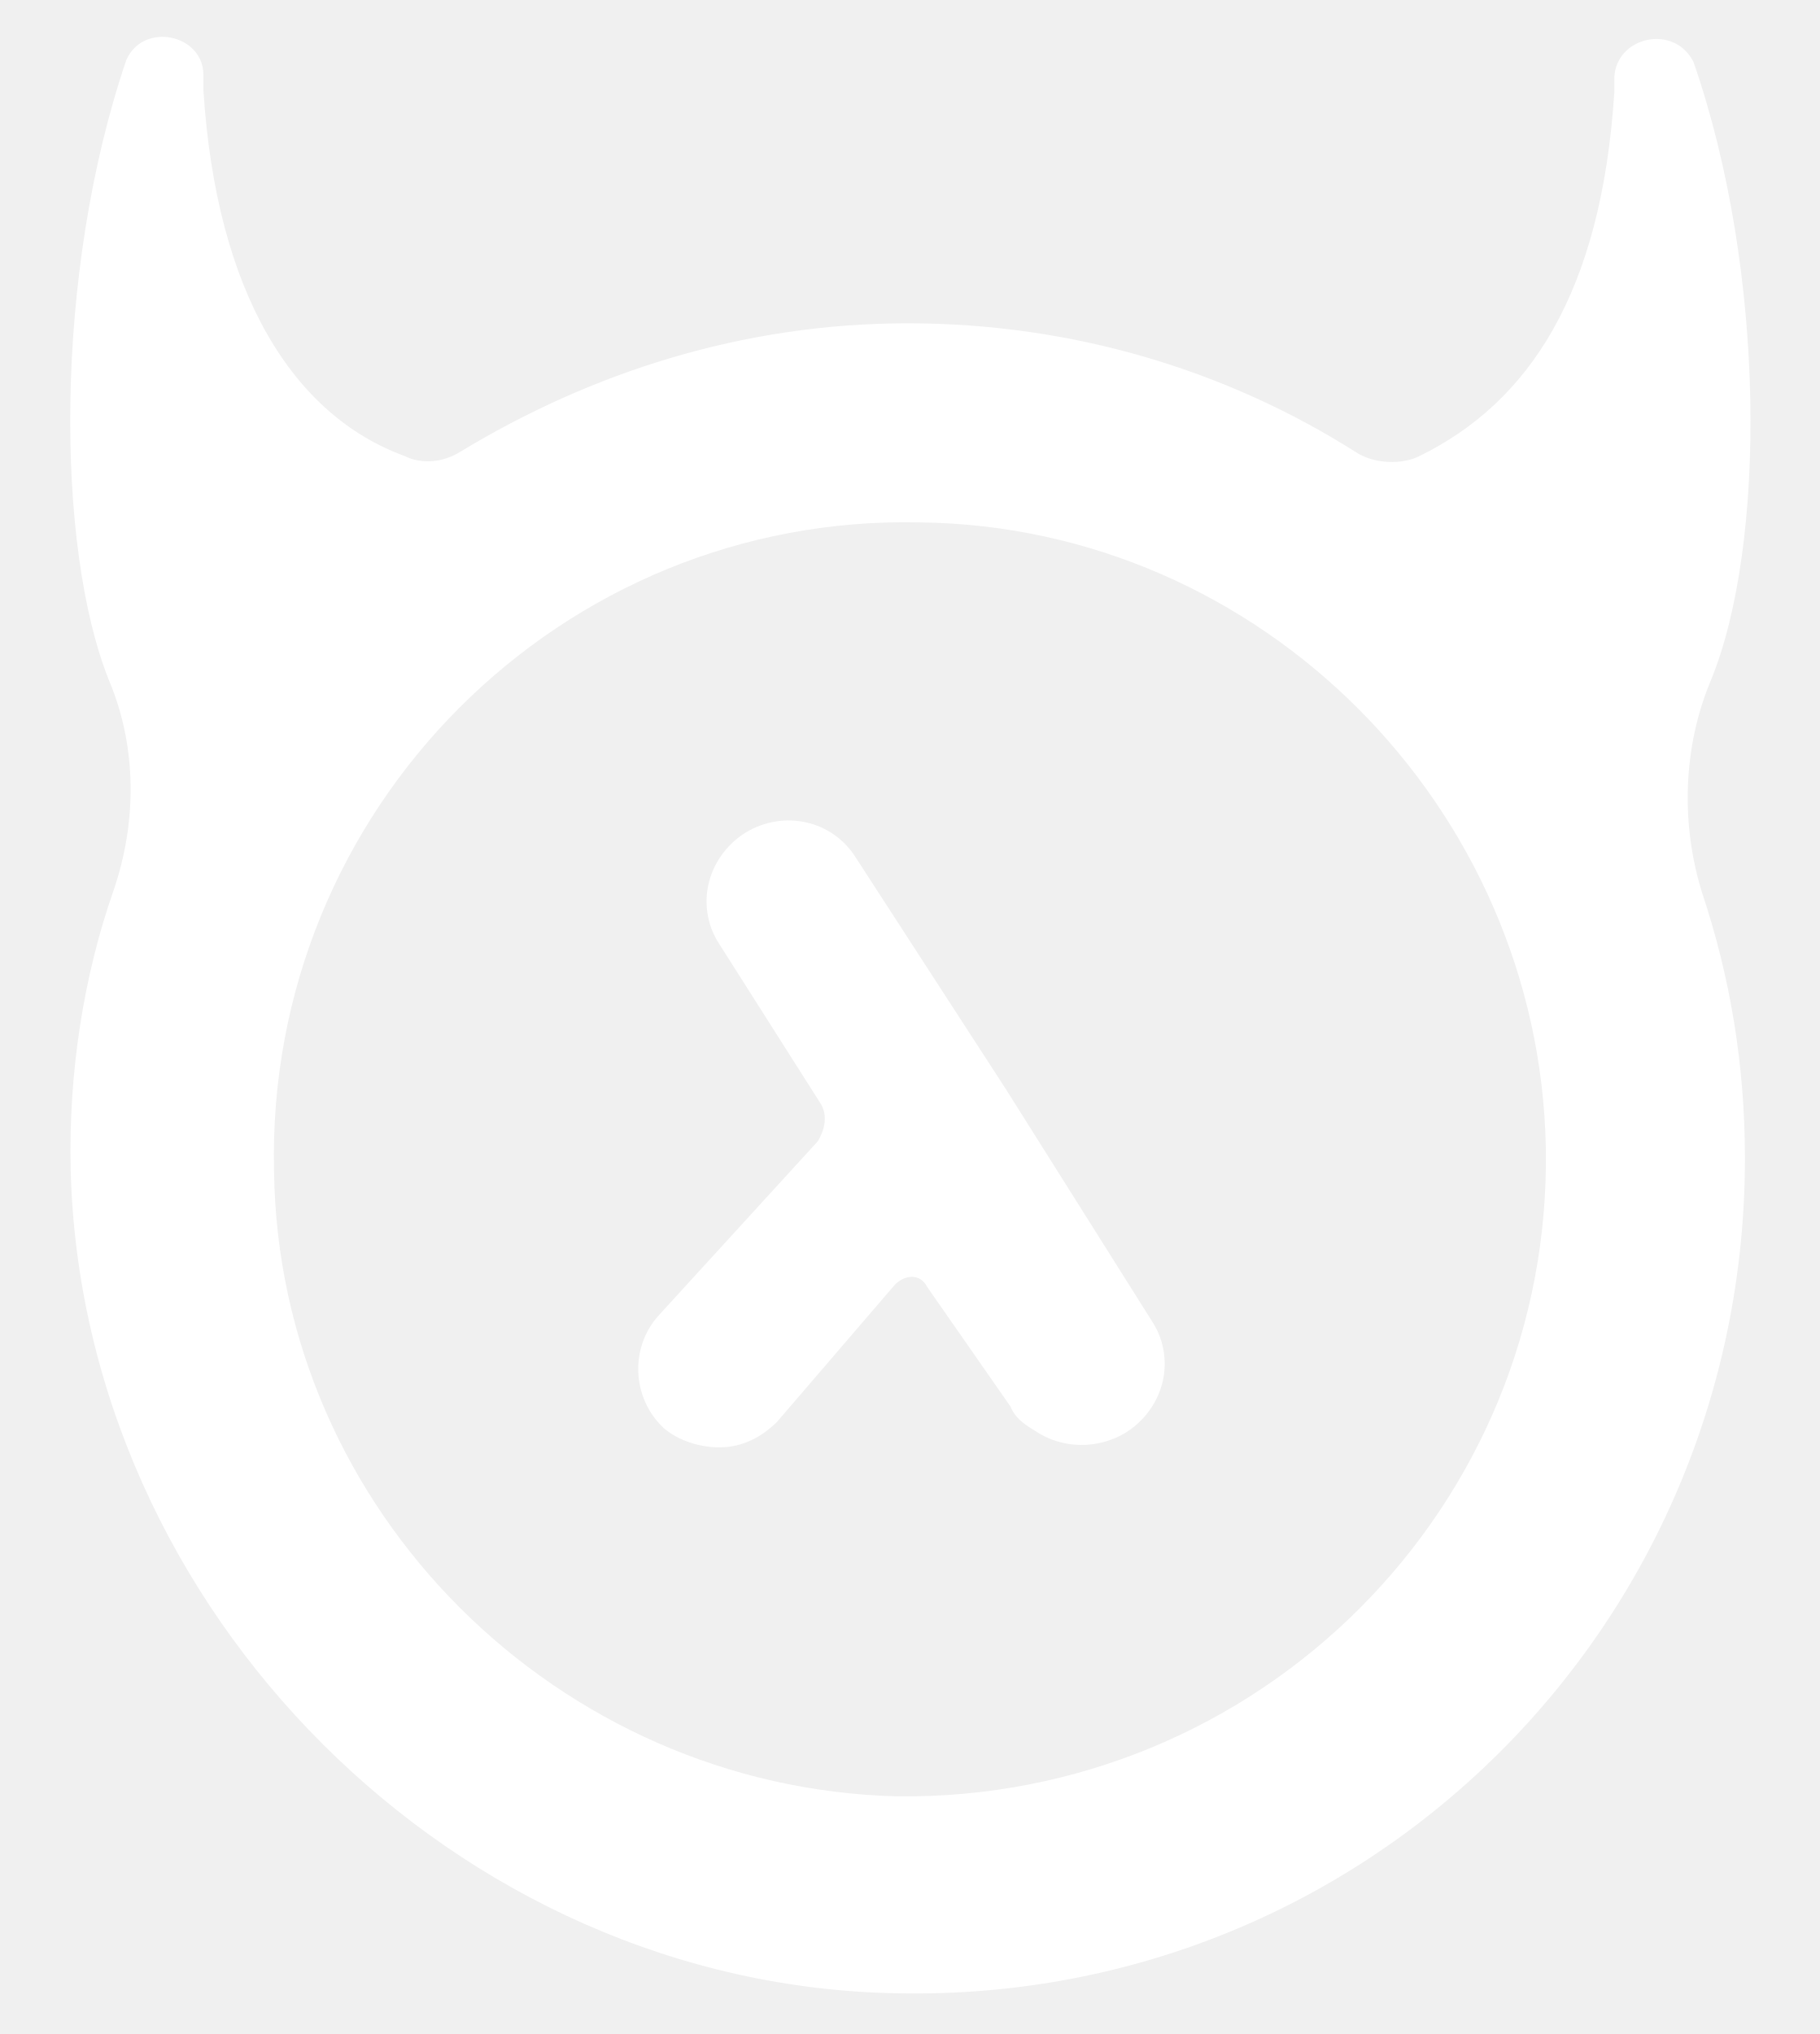
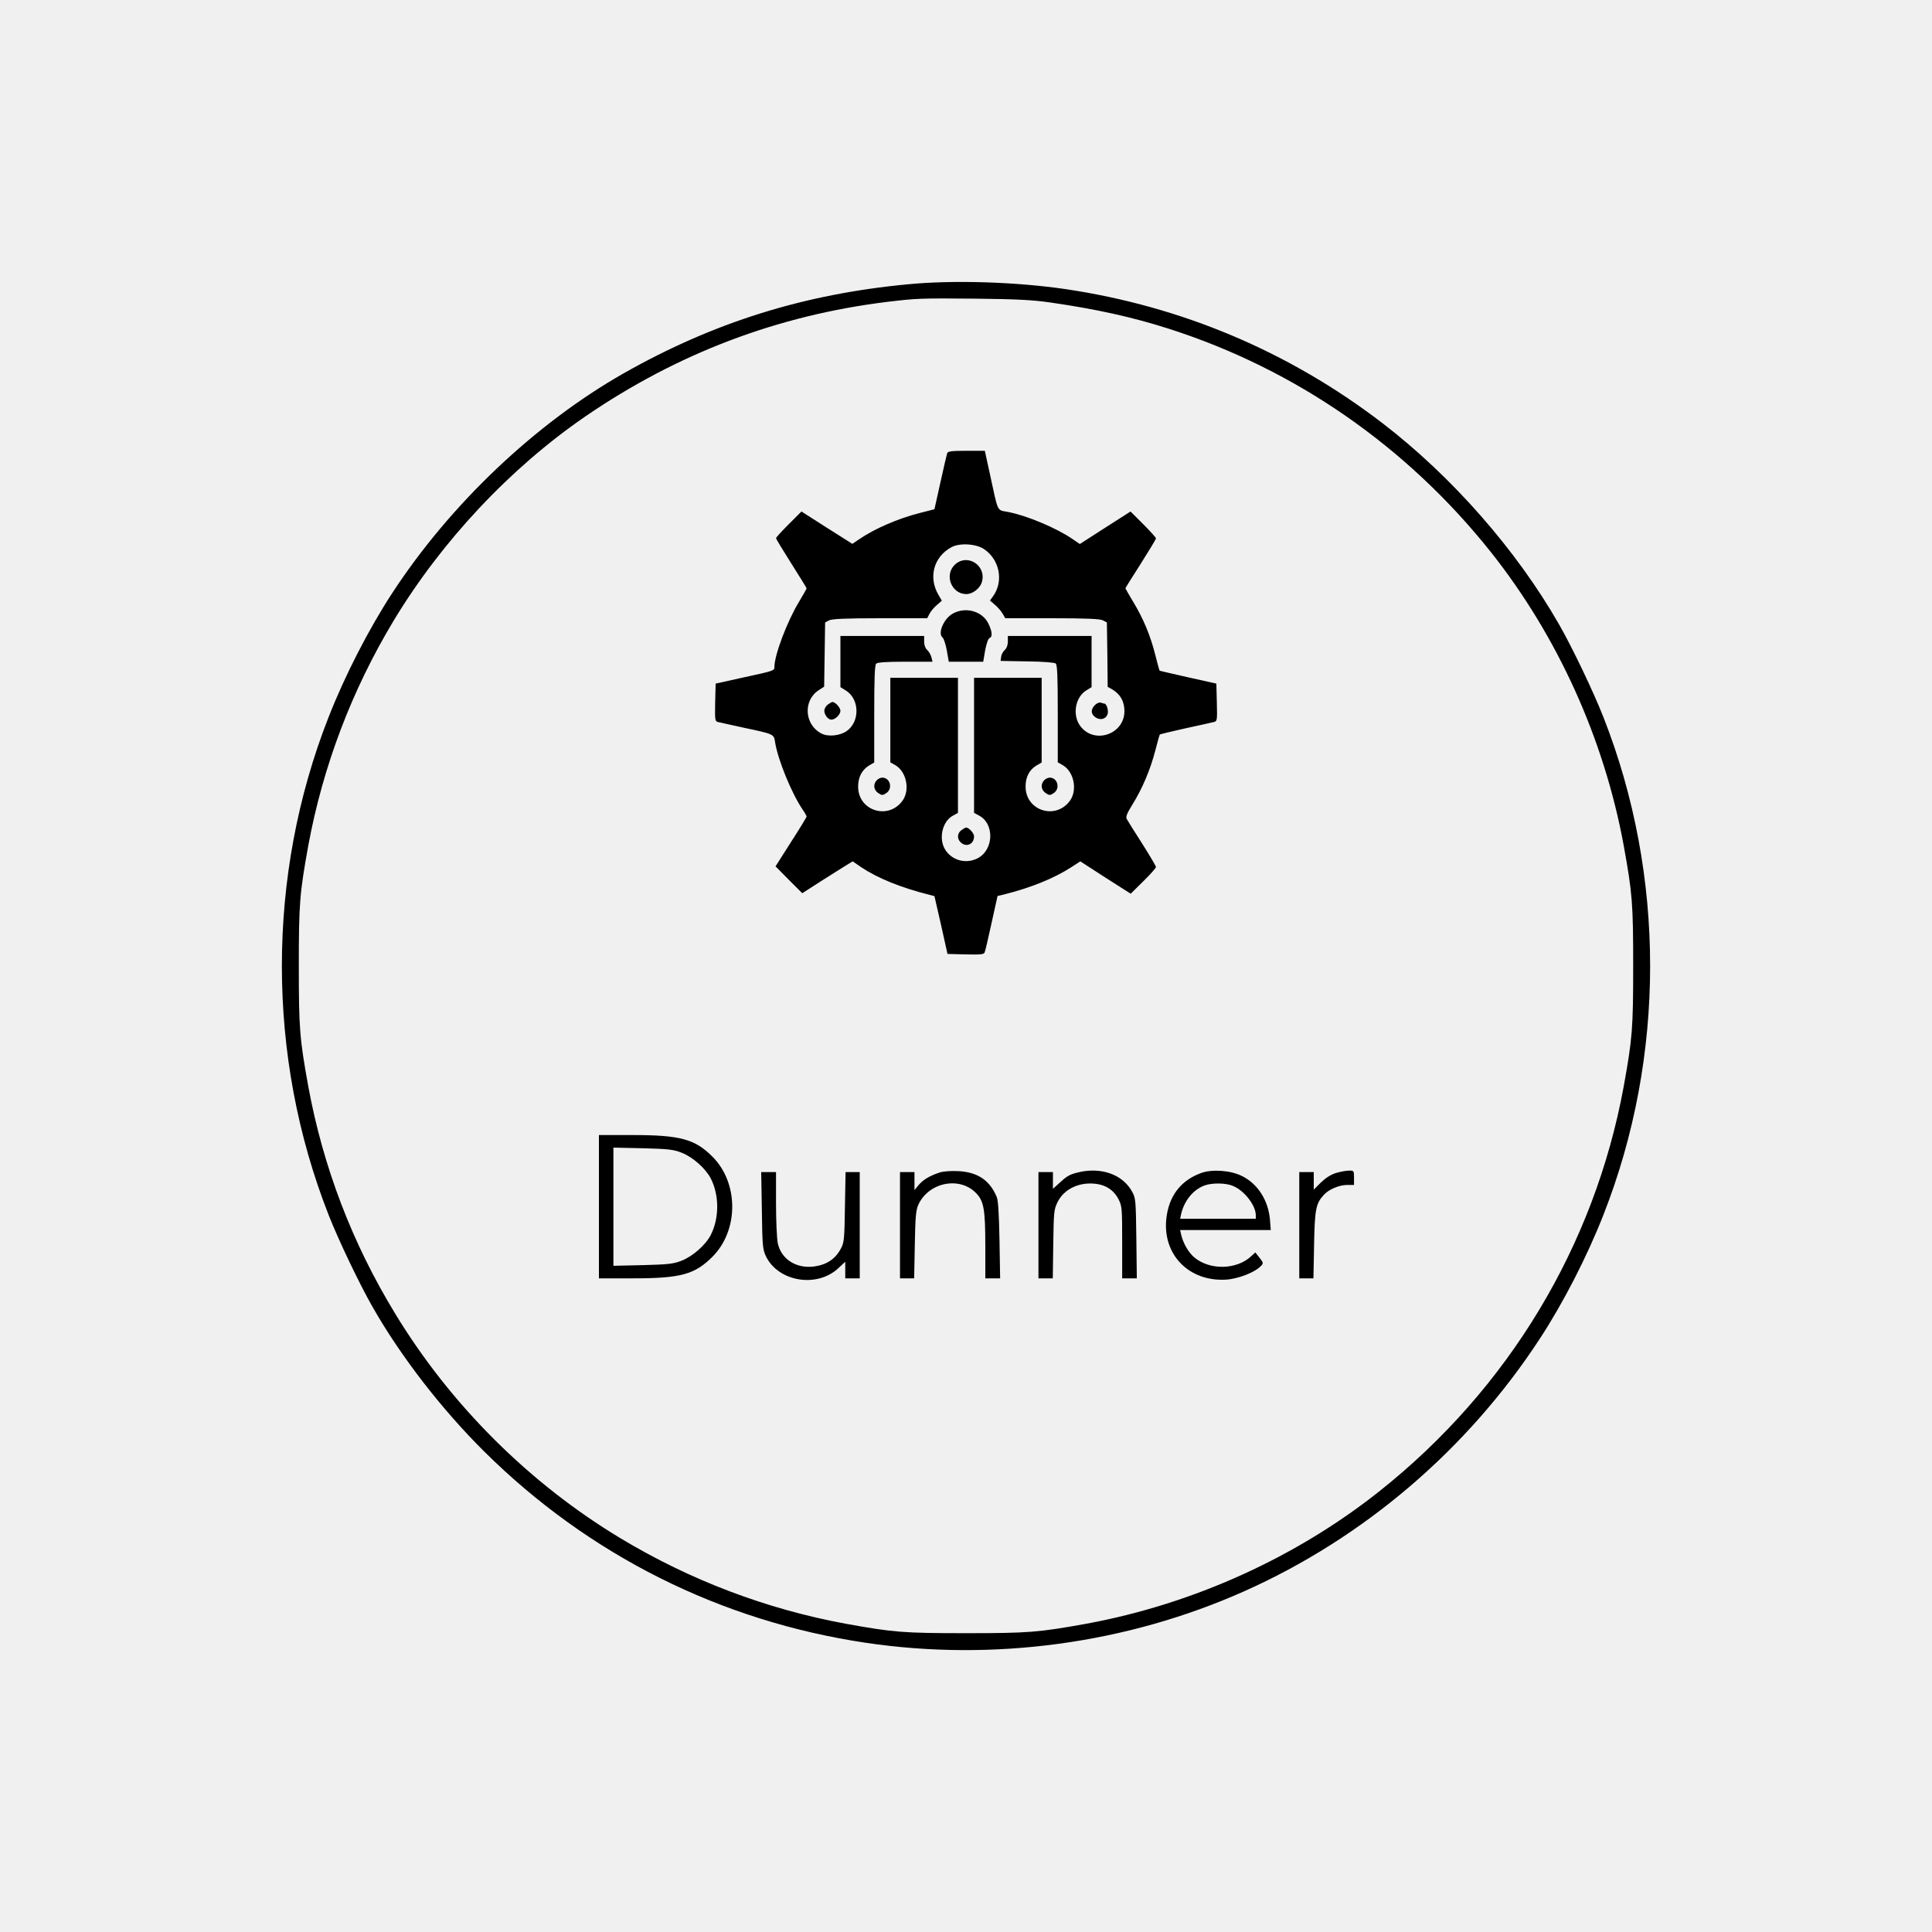
- <svg xmlns="http://www.w3.org/2000/svg" version="1.1" x="0px" y="0px" viewBox="0 0 85 95" style="enable-background:new 0 0 85 95;" xml:space="preserve">
-   <style type="text/css">
- 	.st0{fill:#FFFFFF;}
- </style>
-   <g id="Layer_2">
- </g>
-   <g id="Layer_1">
-     <g>
-       <path class="st0" d="M79.9,31.8c2.6-6.3,2.6-19.1-0.8-28.9l0,0c-0.9-1.8-3.6-1.2-3.7,0.7v0.7c-0.6,9.4-4,14.5-9.1,17    c-0.8,0.4-2.1,0.4-3-0.2c-6-3.8-13.2-6-20.9-6s-14.8,2.3-20.9,6c-0.8,0.5-1.8,0.6-2.6,0.2c-5.2-1.9-8.8-7.6-9.4-17.1V3.5    C9.5,1.6,6.7,1,5.9,2.8c-3.4,10-3.3,22.8-0.8,29c1.3,3.1,1.3,6.6,0.2,9.8c-1.4,4-2.1,8.5-2,13c0.5,20.6,18,38.2,38.7,38.5    C63.8,93.5,81.5,76,81.5,54.1c0-4.4-0.7-8.5-2-12.4C78.5,38.5,78.6,34.9,79.9,31.8z M41.9,83.9C26.1,83.5,13,70.6,12.8,54.7    C12.4,37.8,26.2,24,43,24.4c15.9,0.2,28.9,13.3,29.2,29.2C72.5,70.4,58.8,84.1,41.9,83.9z" />
-       <path class="st0" d="M47,50.9l-7-10.8c-1.1-1.8-3.4-2.3-5.2-1.2c-1.1,0.7-1.8,1.9-1.8,3.2c0,0.7,0.2,1.4,0.6,2l4.7,7.4    c0.4,0.6,0.2,1.3-0.1,1.8l-7.4,8.1c-1.4,1.5-1.3,3.9,0.2,5.3c0.7,0.6,1.7,0.9,2.6,0.9c1.1,0,2-0.5,2.7-1.2l5.5-6.4    c0.5-0.5,1.2-0.5,1.5,0.1l3.9,5.6c0.2,0.5,0.6,0.8,1.1,1.1c1.3,0.9,3,0.9,4.3,0.1l0,0c1.1-0.7,1.8-1.9,1.8-3.2    c0-0.7-0.2-1.4-0.6-2L47,50.9z" />
-     </g>
+ <svg xmlns="http://www.w3.org/2000/svg" version="1.0" width="1200pt" height="1200pt" viewBox="0 0 1200 1200" preserveAspectRatio="xMidYMid meet">
+   <g transform="translate(0,1200) scale(0.1,-0.1)" fill="#000000" stroke="none">
+     <path d="M5637 10234 c-645 -61 -1206 -237 -1762 -552 -549 -312 -1078 -813 -1439 -1366 -145 -222 -294 -512 -395 -770 -387 -984 -387 -2108 0 -3092 62 -158 193 -432 275 -575 174 -305 428 -633 691 -894 649 -644 1469 -1055 2373 -1189 791 -117 1617 -5 2345 319 744 331 1390 882 1839 1570 145 221 294 511 395 769 387 984 387 2108 0 3092 -62 158 -193 432 -275 575 -264 462 -666 920 -1099 1252 -577 442 -1244 724 -1965 831 -306 45 -698 58 -983 30z m888 -113 c284 -41 506 -90 732 -162 789 -252 1481 -732 2003 -1388 414 -522 703 -1159 825 -1822 54 -299 59 -360 59 -749 0 -389 -5 -450 -59 -749 -182 -990 -715 -1875 -1513 -2510 -520 -414 -1161 -704 -1823 -826 -299 -54 -360 -59 -749 -59 -389 0 -450 5 -749 59 -492 91 -964 270 -1396 530 -568 342 -1056 829 -1400 1395 -268 439 -448 912 -540 1411 -54 299 -59 360 -59 749 0 389 5 450 59 749 91 492 270 964 530 1396 299 495 723 947 1190 1268 572 392 1194 628 1875 712 187 22 199 23 550 20 261 -3 353 -8 465 -24z" />
+     <path d="M5883 9185 c-3 -9 -22 -91 -42 -182 l-37 -166 -90 -23 c-135 -34 -283 -98 -380 -165 l-40 -27 -158 100 -158 101 -79 -79 c-43 -43 -79 -82 -79 -87 0 -4 43 -75 95 -157 52 -82 95 -152 95 -154 0 -3 -21 -40 -46 -82 -74 -121 -154 -333 -154 -406 0 -24 0 -24 -198 -67 l-167 -37 -3 -116 c-2 -105 -1 -117 15 -122 10 -2 83 -19 163 -36 187 -40 186 -39 194 -89 17 -109 103 -319 171 -419 14 -20 25 -40 25 -44 0 -3 -43 -75 -97 -158 l-96 -151 83 -84 83 -83 126 81 c69 44 140 88 156 98 l31 19 54 -37 c100 -67 247 -127 420 -170 l34 -9 41 -179 40 -180 113 -3 c95 -2 113 0 118 13 4 9 23 91 43 183 l37 167 35 8 c169 42 313 100 422 170 l57 37 156 -101 157 -100 79 78 c43 42 78 82 78 88 0 5 -38 70 -85 144 -47 73 -90 142 -96 153 -8 15 -1 33 36 93 59 95 110 214 141 334 13 52 26 97 28 99 3 2 73 19 158 38 84 18 163 36 176 39 22 5 23 8 20 122 l-3 117 -175 39 c-96 22 -176 40 -177 41 -2 1 -14 45 -27 97 -30 120 -74 226 -137 330 -27 45 -49 84 -49 85 0 2 43 71 95 152 52 82 95 153 95 158 0 5 -36 45 -79 88 l-79 79 -158 -101 -157 -101 -44 30 c-100 69 -283 146 -401 169 -72 14 -60 -10 -113 233 l-32 147 -114 0 c-93 0 -115 -3 -120 -15z m228 -595 c98 -65 124 -199 58 -292 l-20 -28 30 -26 c17 -14 39 -39 48 -55 l17 -29 291 0 c214 0 297 -4 315 -13 l25 -13 3 -200 2 -200 30 -17 c49 -30 74 -74 74 -134 0 -146 -191 -209 -276 -90 -48 68 -29 176 38 218 l34 21 0 159 0 159 -260 0 -260 0 0 -35 c0 -21 -7 -41 -20 -53 -11 -10 -21 -29 -22 -43 l-3 -24 164 -3 c101 -1 170 -7 178 -13 10 -9 13 -75 13 -313 l0 -301 30 -17 c69 -39 93 -151 48 -218 -87 -126 -278 -68 -278 85 0 59 24 105 69 131 l31 18 0 263 0 263 -210 0 -210 0 0 -420 0 -419 30 -16 c99 -51 93 -216 -10 -267 -70 -35 -154 -13 -197 51 -46 69 -21 181 48 216 l29 16 0 419 0 420 -210 0 -210 0 0 -262 0 -263 30 -17 c69 -39 93 -151 48 -218 -87 -126 -278 -68 -278 84 0 60 24 105 69 132 l31 18 0 301 c0 221 3 304 12 313 8 8 63 12 181 12 l169 0 -7 28 c-4 15 -15 35 -26 45 -12 11 -19 31 -19 52 l0 35 -260 0 -260 0 0 -159 0 -159 34 -21 c85 -53 88 -192 6 -251 -42 -30 -116 -38 -158 -16 -106 55 -115 205 -17 269 l34 22 3 200 3 199 25 13 c18 9 102 13 317 13 l292 0 15 29 c9 16 29 40 46 54 l30 26 -21 36 c-64 109 -30 236 80 296 51 28 152 22 202 -11z" />
+     <path d="M5929 8491 c-65 -65 -18 -181 73 -181 40 0 86 36 97 76 29 104 -94 180 -170 105z" />
+     <path d="M5920 8190 c-56 -29 -98 -123 -66 -149 8 -7 20 -43 27 -82 l12 -69 107 0 107 0 12 71 c8 41 19 73 27 76 20 7 17 40 -7 90 -37 76 -139 106 -219 63z" />
+     <path d="M5142 7624 c-12 -8 -22 -26 -22 -39 0 -25 24 -55 43 -55 25 0 57 32 57 55 0 20 -32 55 -50 55 -3 0 -16 -7 -28 -16z" />
+     <path d="M6801 7621 c-28 -28 -26 -57 4 -77 29 -19 63 -11 74 19 8 22 -5 67 -20 67 -4 0 -14 3 -22 6 -9 3 -25 -4 -36 -15z" />
+     <path d="M5446 7154 c-24 -24 -20 -61 9 -80 23 -15 27 -15 50 0 42 28 24 96 -25 96 -10 0 -26 -7 -34 -16z" />
+     <path d="M6486 7154 c-24 -24 -20 -61 9 -80 23 -15 27 -15 50 0 42 28 24 96 -25 96 -10 0 -26 -7 -34 -16z" />
+     <path d="M5972 6844 c-27 -18 -29 -55 -4 -77 35 -32 82 -10 82 38 0 20 -32 55 -50 55 -3 0 -16 -7 -28 -16z" />
+     <path d="M3720 4505 l0 -445 213 0 c295 0 382 24 492 134 164 164 164 458 0 622 -109 109 -200 134 -497 134 l-208 0 0 -445z m512 336 c71 -27 151 -99 183 -161 53 -105 53 -245 0 -350 -32 -63 -113 -134 -183 -161 -49 -19 -81 -23 -239 -27 l-183 -4 0 367 0 367 183 -4 c158 -4 190 -8 239 -27z" />
+     <path d="M5835 4717 c-63 -21 -100 -44 -129 -77 l-26 -32 0 56 0 56 -45 0 -45 0 0 -330 0 -330 44 0 44 0 4 208 c3 171 7 214 21 247 62 140 254 181 358 76 50 -50 59 -101 59 -336 l0 -195 46 0 46 0 -4 238 c-3 158 -8 247 -17 267 -43 104 -119 155 -239 161 -48 2 -92 -1 -117 -9z" />
+     <path d="M6688 4716 c-49 -13 -63 -22 -115 -70 l-33 -30 0 52 0 52 -45 0 -45 0 0 -330 0 -330 44 0 45 0 3 213 c3 200 4 215 27 261 41 83 139 128 245 112 60 -9 107 -42 134 -96 21 -42 22 -56 22 -267 l0 -223 46 0 45 0 -3 248 c-3 232 -4 250 -25 288 -59 111 -198 159 -345 120z" />
+     <path d="M7460 4714 c-127 -46 -201 -144 -216 -285 -23 -224 143 -391 372 -377 76 5 181 46 217 86 15 16 14 20 -10 50 l-26 33 -26 -24 c-90 -84 -256 -88 -353 -7 -36 30 -70 89 -82 143 l-6 27 281 0 282 0 -5 64 c-10 120 -76 224 -175 272 -70 35 -185 43 -253 18z m198 -80 c71 -29 141 -120 142 -181 l0 -23 -235 0 -235 0 6 28 c19 84 75 153 146 179 47 17 133 16 176 -3z" />
+     <path d="M8297 4714 c-32 -10 -64 -31 -93 -59 l-44 -44 0 54 0 55 -45 0 -45 0 0 -330 0 -330 44 0 44 0 4 208 c4 221 11 257 61 311 31 34 95 61 145 61 l42 0 0 45 c0 44 -1 45 -32 44 -18 0 -55 -7 -81 -15z" />
+     <path d="M4732 4483 c3 -215 5 -242 24 -283 74 -160 316 -202 450 -78 l44 41 0 -52 0 -51 45 0 45 0 0 330 0 330 -44 0 -44 0 -4 -217 c-3 -200 -5 -221 -25 -258 -35 -66 -90 -102 -171 -112 -109 -12 -200 47 -221 145 -6 29 -11 140 -11 247 l0 195 -46 0 -46 0 4 -237z" />
  </g>
</svg>
